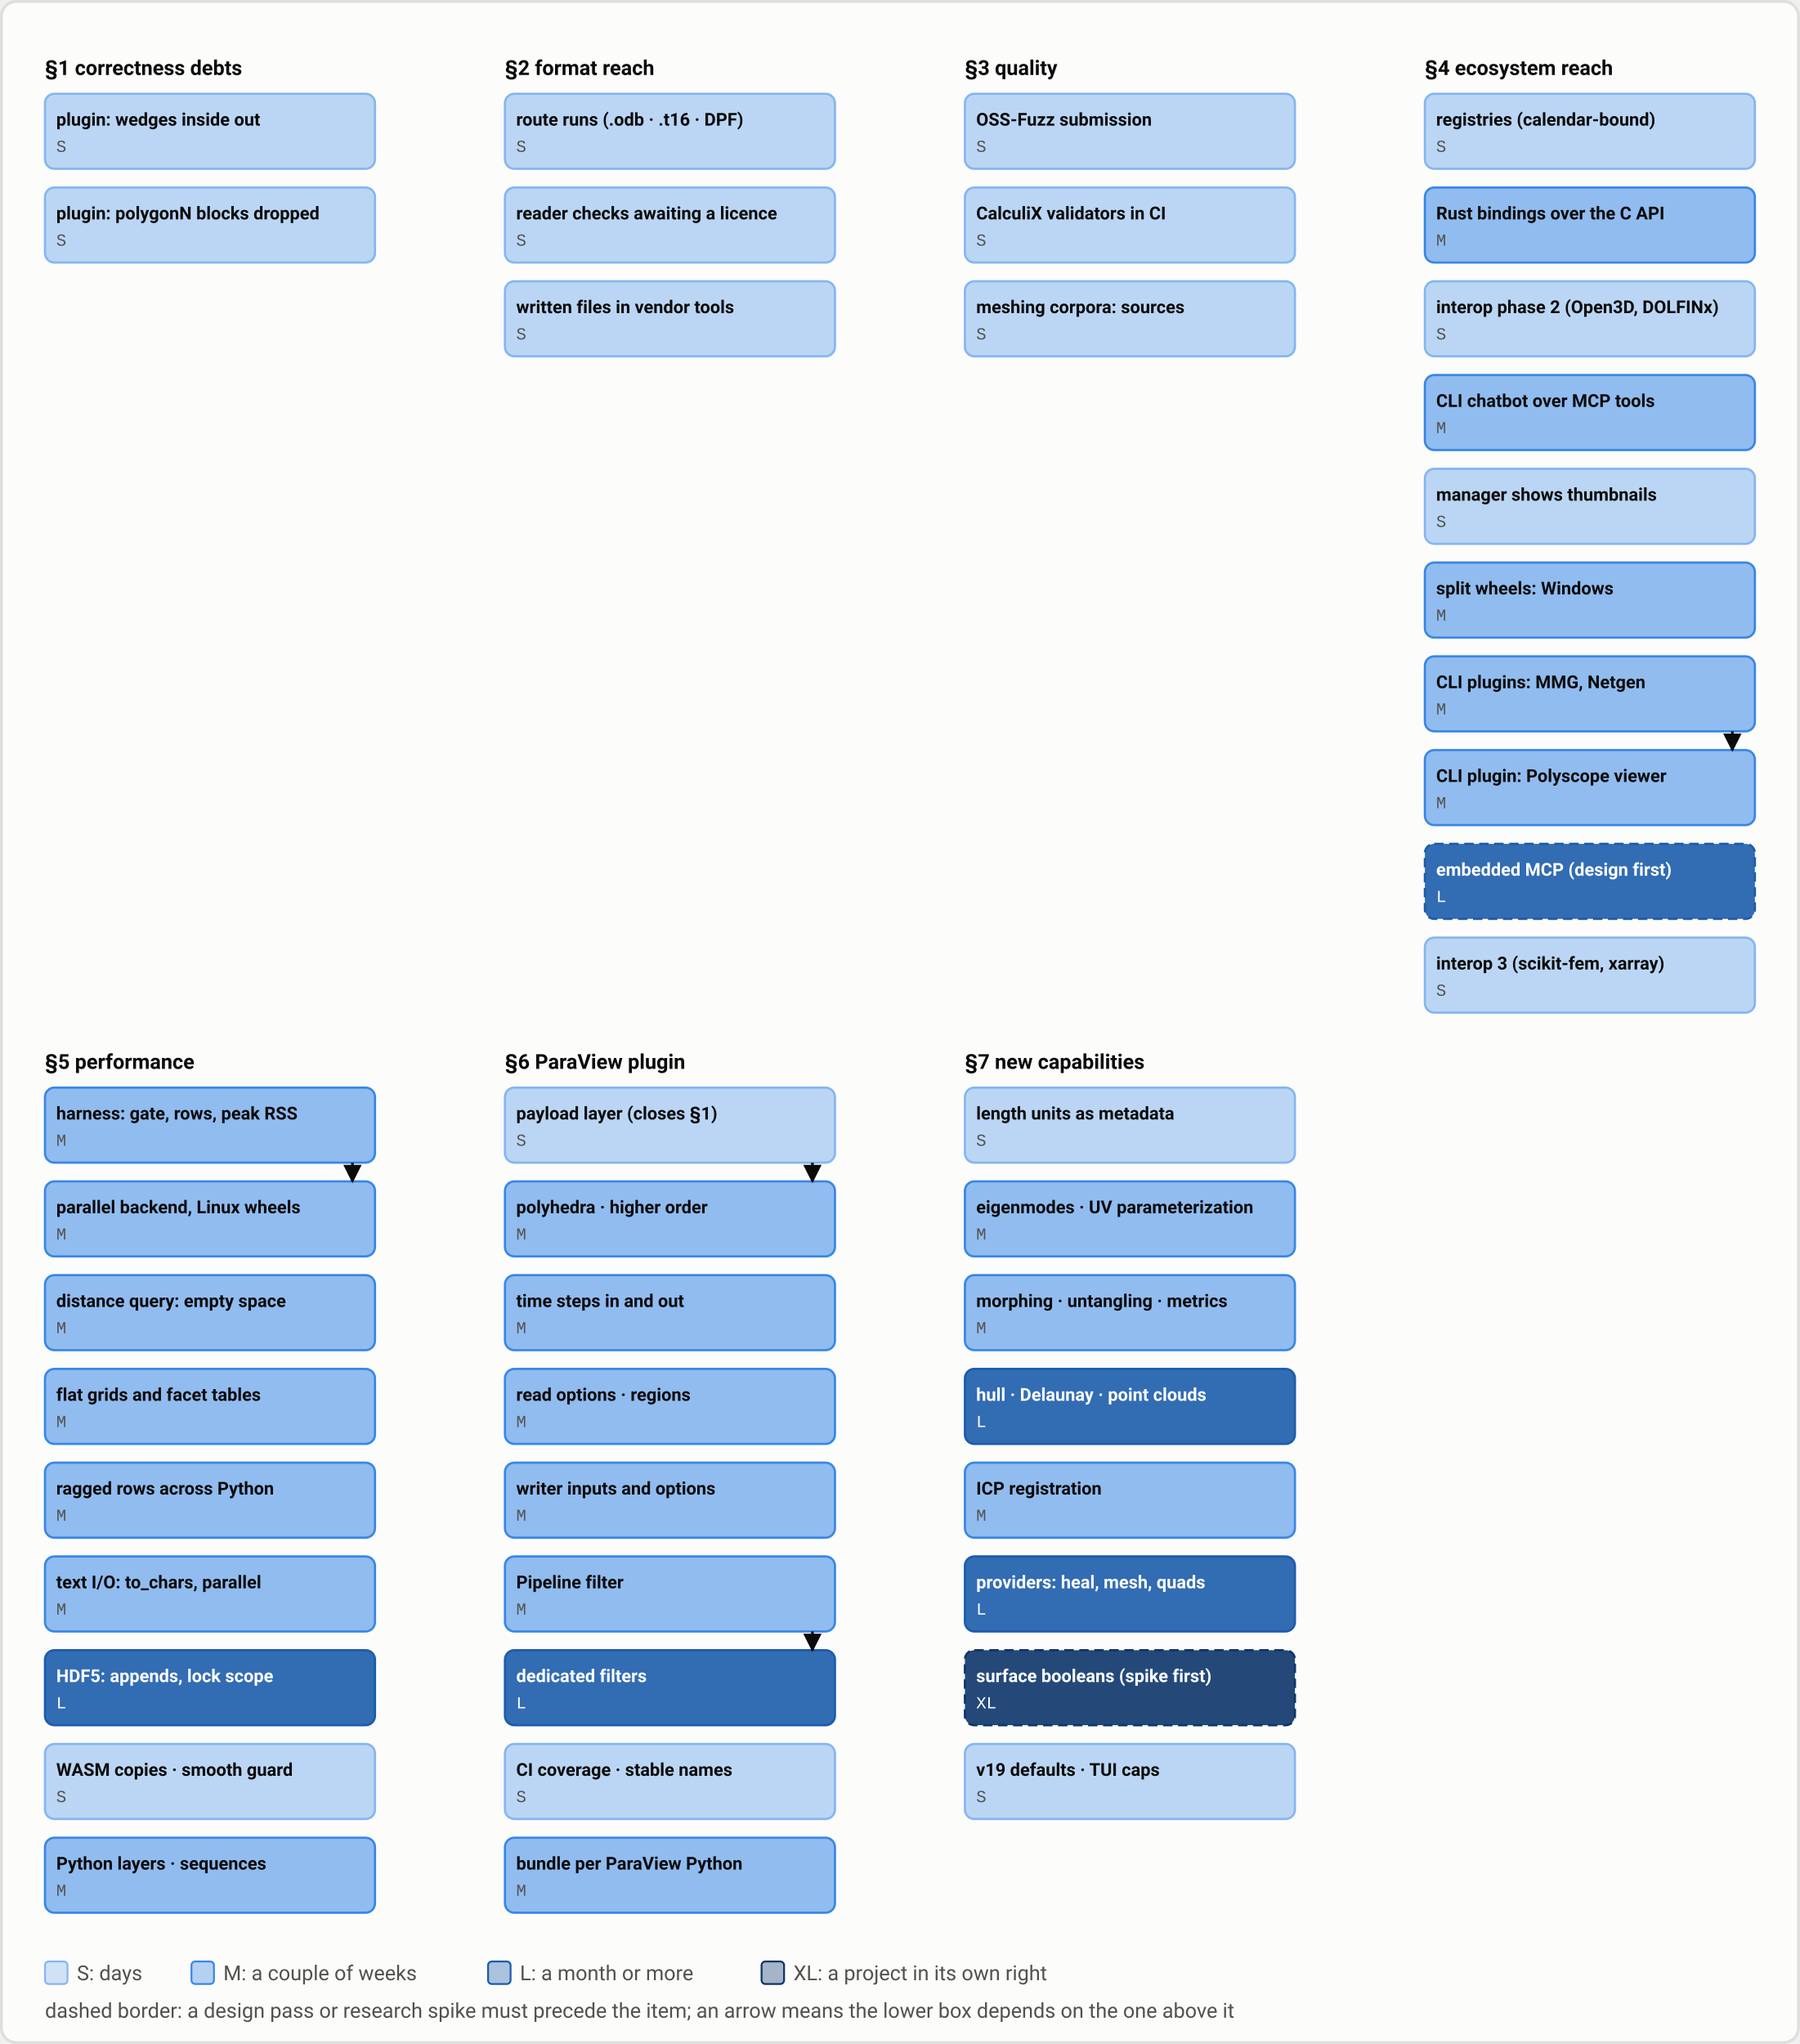
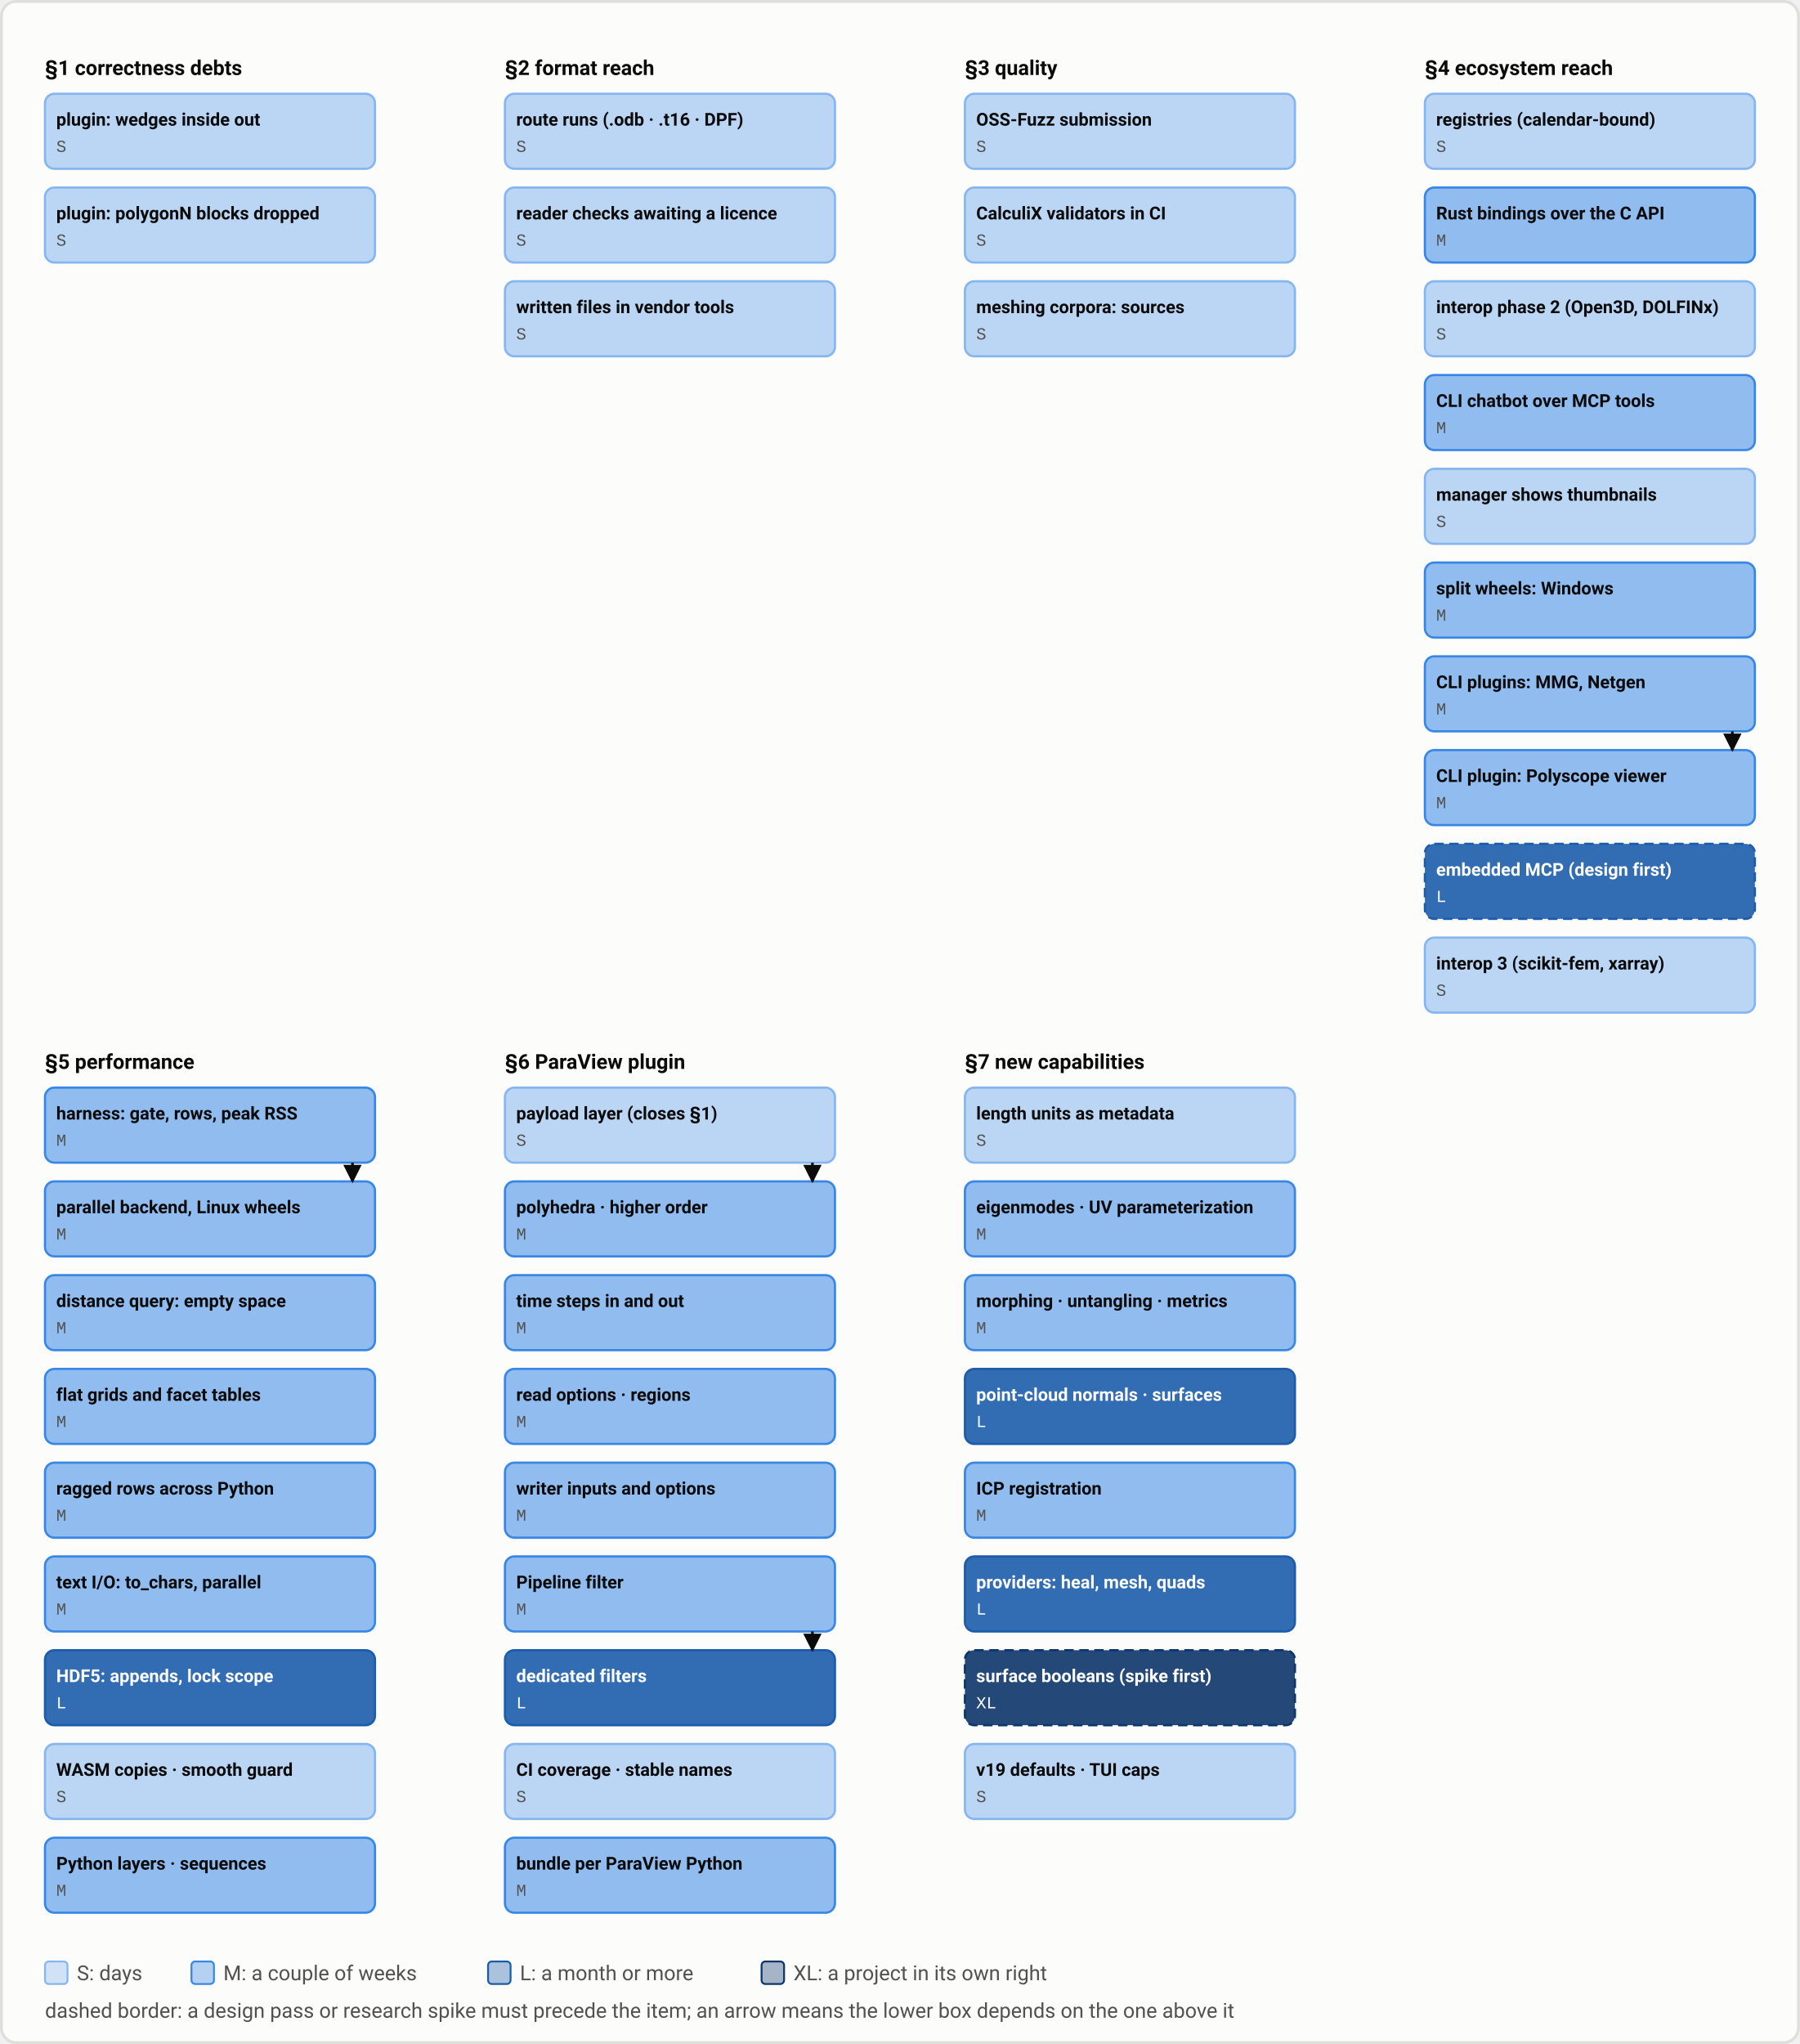
<svg xmlns="http://www.w3.org/2000/svg" viewBox="0 0 960 1090" width="960" height="1090" font-family="system-ui, -apple-system, 'Segoe UI', Roboto, sans-serif" role="img" aria-label="The roadmap at a glance: open items by section, in recommended order, shaded by effort">
  <defs>
    <marker id="arrow-0b0b0b" viewBox="0 0 10 10" refX="9" refY="5" markerWidth="7" markerHeight="7" orient="auto-start-reverse">
      <path d="M 0 0 L 10 5 L 0 10 z" fill="#0b0b0b" />
    </marker>
  </defs>
  <rect x="0.75" y="0.75" width="958.5" height="1088.5" rx="8" fill="#fcfcfb" stroke="#dededa" stroke-width="1.5" />
  <text x="24" y="40" font-family="system-ui, -apple-system, 'Segoe UI', Roboto, sans-serif" font-size="11" font-weight="700" fill="#0b0b0b">§1 correctness debts</text>
  <rect x="24" y="50" width="176" height="40" rx="5" fill="#86b6ef" fill-opacity="0.55" stroke="#86b6ef" stroke-width="1.2" />
  <text x="30" y="67" font-family="system-ui, -apple-system, 'Segoe UI', Roboto, sans-serif" font-size="9.5" font-weight="600" fill="#0b0b0b">plugin: wedges inside out</text>
  <text x="30" y="81" font-family="ui-monospace, SFMono-Regular, Menlo, Consolas, 'Liberation Mono', monospace" font-size="9" fill="#52514e">S</text>
  <rect x="24" y="100" width="176" height="40" rx="5" fill="#86b6ef" fill-opacity="0.55" stroke="#86b6ef" stroke-width="1.2" />
  <text x="30" y="117" font-family="system-ui, -apple-system, 'Segoe UI', Roboto, sans-serif" font-size="9.5" font-weight="600" fill="#0b0b0b">plugin: polygonN blocks dropped</text>
  <text x="30" y="131" font-family="ui-monospace, SFMono-Regular, Menlo, Consolas, 'Liberation Mono', monospace" font-size="9" fill="#52514e">S</text>
  <text x="269.33" y="40" font-family="system-ui, -apple-system, 'Segoe UI', Roboto, sans-serif" font-size="11" font-weight="700" fill="#0b0b0b">§2 format reach</text>
  <rect x="269.33" y="50" width="176" height="40" rx="5" fill="#86b6ef" fill-opacity="0.55" stroke="#86b6ef" stroke-width="1.2" />
  <text x="275.33" y="67" font-family="system-ui, -apple-system, 'Segoe UI', Roboto, sans-serif" font-size="9.5" font-weight="600" fill="#0b0b0b">route runs (.odb · .t16 · DPF)</text>
  <text x="275.33" y="81" font-family="ui-monospace, SFMono-Regular, Menlo, Consolas, 'Liberation Mono', monospace" font-size="9" fill="#52514e">S</text>
  <rect x="269.33" y="100" width="176" height="40" rx="5" fill="#86b6ef" fill-opacity="0.55" stroke="#86b6ef" stroke-width="1.2" />
  <text x="275.33" y="117" font-family="system-ui, -apple-system, 'Segoe UI', Roboto, sans-serif" font-size="9.5" font-weight="600" fill="#0b0b0b">reader checks awaiting a licence</text>
  <text x="275.33" y="131" font-family="ui-monospace, SFMono-Regular, Menlo, Consolas, 'Liberation Mono', monospace" font-size="9" fill="#52514e">S</text>
  <rect x="269.33" y="150" width="176" height="40" rx="5" fill="#86b6ef" fill-opacity="0.55" stroke="#86b6ef" stroke-width="1.2" />
  <text x="275.33" y="167" font-family="system-ui, -apple-system, 'Segoe UI', Roboto, sans-serif" font-size="9.5" font-weight="600" fill="#0b0b0b">written files in vendor tools</text>
  <text x="275.33" y="181" font-family="ui-monospace, SFMono-Regular, Menlo, Consolas, 'Liberation Mono', monospace" font-size="9" fill="#52514e">S</text>
  <text x="514.67" y="40" font-family="system-ui, -apple-system, 'Segoe UI', Roboto, sans-serif" font-size="11" font-weight="700" fill="#0b0b0b">§3 quality</text>
  <rect x="514.67" y="50" width="176" height="40" rx="5" fill="#86b6ef" fill-opacity="0.55" stroke="#86b6ef" stroke-width="1.2" />
  <text x="520.67" y="67" font-family="system-ui, -apple-system, 'Segoe UI', Roboto, sans-serif" font-size="9.5" font-weight="600" fill="#0b0b0b">OSS-Fuzz submission</text>
  <text x="520.67" y="81" font-family="ui-monospace, SFMono-Regular, Menlo, Consolas, 'Liberation Mono', monospace" font-size="9" fill="#52514e">S</text>
  <rect x="514.67" y="100" width="176" height="40" rx="5" fill="#86b6ef" fill-opacity="0.55" stroke="#86b6ef" stroke-width="1.2" />
  <text x="520.67" y="117" font-family="system-ui, -apple-system, 'Segoe UI', Roboto, sans-serif" font-size="9.5" font-weight="600" fill="#0b0b0b">CalculiX validators in CI</text>
  <text x="520.67" y="131" font-family="ui-monospace, SFMono-Regular, Menlo, Consolas, 'Liberation Mono', monospace" font-size="9" fill="#52514e">S</text>
  <rect x="514.67" y="150" width="176" height="40" rx="5" fill="#86b6ef" fill-opacity="0.55" stroke="#86b6ef" stroke-width="1.2" />
  <text x="520.67" y="167" font-family="system-ui, -apple-system, 'Segoe UI', Roboto, sans-serif" font-size="9.5" font-weight="600" fill="#0b0b0b">meshing corpora: sources</text>
  <text x="520.67" y="181" font-family="ui-monospace, SFMono-Regular, Menlo, Consolas, 'Liberation Mono', monospace" font-size="9" fill="#52514e">S</text>
  <text x="760" y="40" font-family="system-ui, -apple-system, 'Segoe UI', Roboto, sans-serif" font-size="11" font-weight="700" fill="#0b0b0b">§4 ecosystem reach</text>
  <rect x="760" y="50" width="176" height="40" rx="5" fill="#86b6ef" fill-opacity="0.55" stroke="#86b6ef" stroke-width="1.2" />
  <text x="766" y="67" font-family="system-ui, -apple-system, 'Segoe UI', Roboto, sans-serif" font-size="9.5" font-weight="600" fill="#0b0b0b">registries (calendar-bound)</text>
  <text x="766" y="81" font-family="ui-monospace, SFMono-Regular, Menlo, Consolas, 'Liberation Mono', monospace" font-size="9" fill="#52514e">S</text>
  <rect x="760" y="100" width="176" height="40" rx="5" fill="#3987e5" fill-opacity="0.55" stroke="#3987e5" stroke-width="1.2" />
  <text x="766" y="117" font-family="system-ui, -apple-system, 'Segoe UI', Roboto, sans-serif" font-size="9.5" font-weight="600" fill="#0b0b0b">Rust bindings over the C API</text>
  <text x="766" y="131" font-family="ui-monospace, SFMono-Regular, Menlo, Consolas, 'Liberation Mono', monospace" font-size="9" fill="#52514e">M</text>
  <rect x="760" y="150" width="176" height="40" rx="5" fill="#86b6ef" fill-opacity="0.55" stroke="#86b6ef" stroke-width="1.2" />
  <text x="766" y="167" font-family="system-ui, -apple-system, 'Segoe UI', Roboto, sans-serif" font-size="9.5" font-weight="600" fill="#0b0b0b">interop phase 2 (Open3D, DOLFINx)</text>
  <text x="766" y="181" font-family="ui-monospace, SFMono-Regular, Menlo, Consolas, 'Liberation Mono', monospace" font-size="9" fill="#52514e">S</text>
  <rect x="760" y="200" width="176" height="40" rx="5" fill="#3987e5" fill-opacity="0.55" stroke="#3987e5" stroke-width="1.2" />
  <text x="766" y="217" font-family="system-ui, -apple-system, 'Segoe UI', Roboto, sans-serif" font-size="9.5" font-weight="600" fill="#0b0b0b">CLI chatbot over MCP tools</text>
  <text x="766" y="231" font-family="ui-monospace, SFMono-Regular, Menlo, Consolas, 'Liberation Mono', monospace" font-size="9" fill="#52514e">M</text>
  <rect x="760" y="250" width="176" height="40" rx="5" fill="#86b6ef" fill-opacity="0.55" stroke="#86b6ef" stroke-width="1.2" />
  <text x="766" y="267" font-family="system-ui, -apple-system, 'Segoe UI', Roboto, sans-serif" font-size="9.5" font-weight="600" fill="#0b0b0b">manager shows thumbnails</text>
  <text x="766" y="281" font-family="ui-monospace, SFMono-Regular, Menlo, Consolas, 'Liberation Mono', monospace" font-size="9" fill="#52514e">S</text>
  <rect x="760" y="300" width="176" height="40" rx="5" fill="#3987e5" fill-opacity="0.55" stroke="#3987e5" stroke-width="1.2" />
  <text x="766" y="317" font-family="system-ui, -apple-system, 'Segoe UI', Roboto, sans-serif" font-size="9.5" font-weight="600" fill="#0b0b0b">split wheels: Windows</text>
  <text x="766" y="331" font-family="ui-monospace, SFMono-Regular, Menlo, Consolas, 'Liberation Mono', monospace" font-size="9" fill="#52514e">M</text>
  <rect x="760" y="350" width="176" height="40" rx="5" fill="#3987e5" fill-opacity="0.55" stroke="#3987e5" stroke-width="1.2" />
  <text x="766" y="367" font-family="system-ui, -apple-system, 'Segoe UI', Roboto, sans-serif" font-size="9.5" font-weight="600" fill="#0b0b0b">CLI plugins: MMG, Netgen</text>
  <text x="766" y="381" font-family="ui-monospace, SFMono-Regular, Menlo, Consolas, 'Liberation Mono', monospace" font-size="9" fill="#52514e">M</text>
  <rect x="760" y="400" width="176" height="40" rx="5" fill="#3987e5" fill-opacity="0.55" stroke="#3987e5" stroke-width="1.2" />
  <text x="766" y="417" font-family="system-ui, -apple-system, 'Segoe UI', Roboto, sans-serif" font-size="9.5" font-weight="600" fill="#0b0b0b">CLI plugin: Polyscope viewer</text>
  <text x="766" y="431" font-family="ui-monospace, SFMono-Regular, Menlo, Consolas, 'Liberation Mono', monospace" font-size="9" fill="#52514e">M</text>
  <rect x="760" y="450" width="176" height="40" rx="5" fill="#1c5cab" fill-opacity="0.9" stroke="#1c5cab" stroke-width="1.2" stroke-dasharray="5 3" />
  <text x="766" y="467" font-family="system-ui, -apple-system, 'Segoe UI', Roboto, sans-serif" font-size="9.5" font-weight="600" fill="#ffffff">embedded MCP (design first)</text>
  <text x="766" y="481" font-family="ui-monospace, SFMono-Regular, Menlo, Consolas, 'Liberation Mono', monospace" font-size="9" fill="#ffffff">L</text>
  <rect x="760" y="500" width="176" height="40" rx="5" fill="#86b6ef" fill-opacity="0.55" stroke="#86b6ef" stroke-width="1.2" />
  <text x="766" y="517" font-family="system-ui, -apple-system, 'Segoe UI', Roboto, sans-serif" font-size="9.5" font-weight="600" fill="#0b0b0b">interop 3 (scikit-fem, xarray)</text>
  <text x="766" y="531" font-family="ui-monospace, SFMono-Regular, Menlo, Consolas, 'Liberation Mono', monospace" font-size="9" fill="#52514e">S</text>
  <line x1="924" y1="390" x2="924" y2="400" stroke="#0b0b0b" stroke-width="1.4" marker-end="url(#arrow-0b0b0b)" />
  <text x="24" y="570" font-family="system-ui, -apple-system, 'Segoe UI', Roboto, sans-serif" font-size="11" font-weight="700" fill="#0b0b0b">§5 performance</text>
  <rect x="24" y="580" width="176" height="40" rx="5" fill="#3987e5" fill-opacity="0.55" stroke="#3987e5" stroke-width="1.2" />
  <text x="30" y="597" font-family="system-ui, -apple-system, 'Segoe UI', Roboto, sans-serif" font-size="9.5" font-weight="600" fill="#0b0b0b">harness: gate, rows, peak RSS</text>
  <text x="30" y="611" font-family="ui-monospace, SFMono-Regular, Menlo, Consolas, 'Liberation Mono', monospace" font-size="9" fill="#52514e">M</text>
  <rect x="24" y="630" width="176" height="40" rx="5" fill="#3987e5" fill-opacity="0.55" stroke="#3987e5" stroke-width="1.2" />
  <text x="30" y="647" font-family="system-ui, -apple-system, 'Segoe UI', Roboto, sans-serif" font-size="9.5" font-weight="600" fill="#0b0b0b">parallel backend, Linux wheels</text>
  <text x="30" y="661" font-family="ui-monospace, SFMono-Regular, Menlo, Consolas, 'Liberation Mono', monospace" font-size="9" fill="#52514e">M</text>
  <rect x="24" y="680" width="176" height="40" rx="5" fill="#3987e5" fill-opacity="0.55" stroke="#3987e5" stroke-width="1.2" />
  <text x="30" y="697" font-family="system-ui, -apple-system, 'Segoe UI', Roboto, sans-serif" font-size="9.5" font-weight="600" fill="#0b0b0b">distance query: empty space</text>
  <text x="30" y="711" font-family="ui-monospace, SFMono-Regular, Menlo, Consolas, 'Liberation Mono', monospace" font-size="9" fill="#52514e">M</text>
  <rect x="24" y="730" width="176" height="40" rx="5" fill="#3987e5" fill-opacity="0.55" stroke="#3987e5" stroke-width="1.2" />
  <text x="30" y="747" font-family="system-ui, -apple-system, 'Segoe UI', Roboto, sans-serif" font-size="9.5" font-weight="600" fill="#0b0b0b">flat grids and facet tables</text>
  <text x="30" y="761" font-family="ui-monospace, SFMono-Regular, Menlo, Consolas, 'Liberation Mono', monospace" font-size="9" fill="#52514e">M</text>
  <rect x="24" y="780" width="176" height="40" rx="5" fill="#3987e5" fill-opacity="0.55" stroke="#3987e5" stroke-width="1.2" />
  <text x="30" y="797" font-family="system-ui, -apple-system, 'Segoe UI', Roboto, sans-serif" font-size="9.5" font-weight="600" fill="#0b0b0b">ragged rows across Python</text>
  <text x="30" y="811" font-family="ui-monospace, SFMono-Regular, Menlo, Consolas, 'Liberation Mono', monospace" font-size="9" fill="#52514e">M</text>
  <rect x="24" y="830" width="176" height="40" rx="5" fill="#3987e5" fill-opacity="0.55" stroke="#3987e5" stroke-width="1.2" />
  <text x="30" y="847" font-family="system-ui, -apple-system, 'Segoe UI', Roboto, sans-serif" font-size="9.5" font-weight="600" fill="#0b0b0b">text I/O: to_chars, parallel</text>
  <text x="30" y="861" font-family="ui-monospace, SFMono-Regular, Menlo, Consolas, 'Liberation Mono', monospace" font-size="9" fill="#52514e">M</text>
  <rect x="24" y="880" width="176" height="40" rx="5" fill="#1c5cab" fill-opacity="0.9" stroke="#1c5cab" stroke-width="1.2" />
  <text x="30" y="897" font-family="system-ui, -apple-system, 'Segoe UI', Roboto, sans-serif" font-size="9.5" font-weight="600" fill="#ffffff">HDF5: appends, lock scope</text>
  <text x="30" y="911" font-family="ui-monospace, SFMono-Regular, Menlo, Consolas, 'Liberation Mono', monospace" font-size="9" fill="#ffffff">L</text>
  <rect x="24" y="930" width="176" height="40" rx="5" fill="#86b6ef" fill-opacity="0.55" stroke="#86b6ef" stroke-width="1.2" />
  <text x="30" y="947" font-family="system-ui, -apple-system, 'Segoe UI', Roboto, sans-serif" font-size="9.5" font-weight="600" fill="#0b0b0b">WASM copies · smooth guard</text>
  <text x="30" y="961" font-family="ui-monospace, SFMono-Regular, Menlo, Consolas, 'Liberation Mono', monospace" font-size="9" fill="#52514e">S</text>
  <rect x="24" y="980" width="176" height="40" rx="5" fill="#3987e5" fill-opacity="0.55" stroke="#3987e5" stroke-width="1.2" />
  <text x="30" y="997" font-family="system-ui, -apple-system, 'Segoe UI', Roboto, sans-serif" font-size="9.5" font-weight="600" fill="#0b0b0b">Python layers · sequences</text>
  <text x="30" y="1011" font-family="ui-monospace, SFMono-Regular, Menlo, Consolas, 'Liberation Mono', monospace" font-size="9" fill="#52514e">M</text>
  <line x1="188" y1="620" x2="188" y2="630" stroke="#0b0b0b" stroke-width="1.4" marker-end="url(#arrow-0b0b0b)" />
  <text x="269.33" y="570" font-family="system-ui, -apple-system, 'Segoe UI', Roboto, sans-serif" font-size="11" font-weight="700" fill="#0b0b0b">§6 ParaView plugin</text>
  <rect x="269.33" y="580" width="176" height="40" rx="5" fill="#86b6ef" fill-opacity="0.55" stroke="#86b6ef" stroke-width="1.2" />
  <text x="275.33" y="597" font-family="system-ui, -apple-system, 'Segoe UI', Roboto, sans-serif" font-size="9.5" font-weight="600" fill="#0b0b0b">payload layer (closes §1)</text>
  <text x="275.33" y="611" font-family="ui-monospace, SFMono-Regular, Menlo, Consolas, 'Liberation Mono', monospace" font-size="9" fill="#52514e">S</text>
  <rect x="269.33" y="630" width="176" height="40" rx="5" fill="#3987e5" fill-opacity="0.55" stroke="#3987e5" stroke-width="1.2" />
  <text x="275.33" y="647" font-family="system-ui, -apple-system, 'Segoe UI', Roboto, sans-serif" font-size="9.5" font-weight="600" fill="#0b0b0b">polyhedra · higher order</text>
  <text x="275.33" y="661" font-family="ui-monospace, SFMono-Regular, Menlo, Consolas, 'Liberation Mono', monospace" font-size="9" fill="#52514e">M</text>
  <rect x="269.33" y="680" width="176" height="40" rx="5" fill="#3987e5" fill-opacity="0.55" stroke="#3987e5" stroke-width="1.2" />
  <text x="275.33" y="697" font-family="system-ui, -apple-system, 'Segoe UI', Roboto, sans-serif" font-size="9.5" font-weight="600" fill="#0b0b0b">time steps in and out</text>
  <text x="275.33" y="711" font-family="ui-monospace, SFMono-Regular, Menlo, Consolas, 'Liberation Mono', monospace" font-size="9" fill="#52514e">M</text>
  <rect x="269.33" y="730" width="176" height="40" rx="5" fill="#3987e5" fill-opacity="0.55" stroke="#3987e5" stroke-width="1.2" />
  <text x="275.33" y="747" font-family="system-ui, -apple-system, 'Segoe UI', Roboto, sans-serif" font-size="9.5" font-weight="600" fill="#0b0b0b">read options · regions</text>
  <text x="275.33" y="761" font-family="ui-monospace, SFMono-Regular, Menlo, Consolas, 'Liberation Mono', monospace" font-size="9" fill="#52514e">M</text>
  <rect x="269.33" y="780" width="176" height="40" rx="5" fill="#3987e5" fill-opacity="0.55" stroke="#3987e5" stroke-width="1.2" />
  <text x="275.33" y="797" font-family="system-ui, -apple-system, 'Segoe UI', Roboto, sans-serif" font-size="9.5" font-weight="600" fill="#0b0b0b">writer inputs and options</text>
  <text x="275.33" y="811" font-family="ui-monospace, SFMono-Regular, Menlo, Consolas, 'Liberation Mono', monospace" font-size="9" fill="#52514e">M</text>
  <rect x="269.33" y="830" width="176" height="40" rx="5" fill="#3987e5" fill-opacity="0.55" stroke="#3987e5" stroke-width="1.2" />
  <text x="275.33" y="847" font-family="system-ui, -apple-system, 'Segoe UI', Roboto, sans-serif" font-size="9.5" font-weight="600" fill="#0b0b0b">Pipeline filter</text>
  <text x="275.33" y="861" font-family="ui-monospace, SFMono-Regular, Menlo, Consolas, 'Liberation Mono', monospace" font-size="9" fill="#52514e">M</text>
  <rect x="269.33" y="880" width="176" height="40" rx="5" fill="#1c5cab" fill-opacity="0.9" stroke="#1c5cab" stroke-width="1.2" />
  <text x="275.33" y="897" font-family="system-ui, -apple-system, 'Segoe UI', Roboto, sans-serif" font-size="9.5" font-weight="600" fill="#ffffff">dedicated filters</text>
  <text x="275.33" y="911" font-family="ui-monospace, SFMono-Regular, Menlo, Consolas, 'Liberation Mono', monospace" font-size="9" fill="#ffffff">L</text>
  <rect x="269.33" y="930" width="176" height="40" rx="5" fill="#86b6ef" fill-opacity="0.55" stroke="#86b6ef" stroke-width="1.2" />
  <text x="275.33" y="947" font-family="system-ui, -apple-system, 'Segoe UI', Roboto, sans-serif" font-size="9.5" font-weight="600" fill="#0b0b0b">CI coverage · stable names</text>
  <text x="275.33" y="961" font-family="ui-monospace, SFMono-Regular, Menlo, Consolas, 'Liberation Mono', monospace" font-size="9" fill="#52514e">S</text>
  <rect x="269.33" y="980" width="176" height="40" rx="5" fill="#3987e5" fill-opacity="0.55" stroke="#3987e5" stroke-width="1.2" />
  <text x="275.33" y="997" font-family="system-ui, -apple-system, 'Segoe UI', Roboto, sans-serif" font-size="9.5" font-weight="600" fill="#0b0b0b">bundle per ParaView Python</text>
  <text x="275.33" y="1011" font-family="ui-monospace, SFMono-Regular, Menlo, Consolas, 'Liberation Mono', monospace" font-size="9" fill="#52514e">M</text>
  <line x1="433.33" y1="620" x2="433.33" y2="630" stroke="#0b0b0b" stroke-width="1.4" marker-end="url(#arrow-0b0b0b)" />
  <line x1="433.33" y1="870" x2="433.33" y2="880" stroke="#0b0b0b" stroke-width="1.4" marker-end="url(#arrow-0b0b0b)" />
  <text x="514.67" y="570" font-family="system-ui, -apple-system, 'Segoe UI', Roboto, sans-serif" font-size="11" font-weight="700" fill="#0b0b0b">§7 new capabilities</text>
  <rect x="514.67" y="580" width="176" height="40" rx="5" fill="#86b6ef" fill-opacity="0.55" stroke="#86b6ef" stroke-width="1.2" />
  <text x="520.67" y="597" font-family="system-ui, -apple-system, 'Segoe UI', Roboto, sans-serif" font-size="9.5" font-weight="600" fill="#0b0b0b">length units as metadata</text>
  <text x="520.67" y="611" font-family="ui-monospace, SFMono-Regular, Menlo, Consolas, 'Liberation Mono', monospace" font-size="9" fill="#52514e">S</text>
  <rect x="514.67" y="630" width="176" height="40" rx="5" fill="#3987e5" fill-opacity="0.55" stroke="#3987e5" stroke-width="1.2" />
  <text x="520.67" y="647" font-family="system-ui, -apple-system, 'Segoe UI', Roboto, sans-serif" font-size="9.5" font-weight="600" fill="#0b0b0b">eigenmodes · UV parameterization</text>
  <text x="520.67" y="661" font-family="ui-monospace, SFMono-Regular, Menlo, Consolas, 'Liberation Mono', monospace" font-size="9" fill="#52514e">M</text>
  <rect x="514.67" y="680" width="176" height="40" rx="5" fill="#3987e5" fill-opacity="0.55" stroke="#3987e5" stroke-width="1.2" />
  <text x="520.67" y="697" font-family="system-ui, -apple-system, 'Segoe UI', Roboto, sans-serif" font-size="9.5" font-weight="600" fill="#0b0b0b">morphing · untangling · metrics</text>
  <text x="520.67" y="711" font-family="ui-monospace, SFMono-Regular, Menlo, Consolas, 'Liberation Mono', monospace" font-size="9" fill="#52514e">M</text>
  <rect x="514.67" y="730" width="176" height="40" rx="5" fill="#1c5cab" fill-opacity="0.9" stroke="#1c5cab" stroke-width="1.2" />
-   <text x="520.67" y="747" font-family="system-ui, -apple-system, 'Segoe UI', Roboto, sans-serif" font-size="9.5" font-weight="600" fill="#ffffff">hull · Delaunay · point clouds</text>
+   <text x="520.67" y="747" font-family="system-ui, -apple-system, 'Segoe UI', Roboto, sans-serif" font-size="9.5" font-weight="600" fill="#ffffff">point-cloud normals · surfaces</text>
  <text x="520.67" y="761" font-family="ui-monospace, SFMono-Regular, Menlo, Consolas, 'Liberation Mono', monospace" font-size="9" fill="#ffffff">L</text>
  <rect x="514.67" y="780" width="176" height="40" rx="5" fill="#3987e5" fill-opacity="0.55" stroke="#3987e5" stroke-width="1.2" />
  <text x="520.67" y="797" font-family="system-ui, -apple-system, 'Segoe UI', Roboto, sans-serif" font-size="9.5" font-weight="600" fill="#0b0b0b">ICP registration</text>
  <text x="520.67" y="811" font-family="ui-monospace, SFMono-Regular, Menlo, Consolas, 'Liberation Mono', monospace" font-size="9" fill="#52514e">M</text>
  <rect x="514.67" y="830" width="176" height="40" rx="5" fill="#1c5cab" fill-opacity="0.9" stroke="#1c5cab" stroke-width="1.2" />
  <text x="520.67" y="847" font-family="system-ui, -apple-system, 'Segoe UI', Roboto, sans-serif" font-size="9.5" font-weight="600" fill="#ffffff">providers: heal, mesh, quads</text>
  <text x="520.67" y="861" font-family="ui-monospace, SFMono-Regular, Menlo, Consolas, 'Liberation Mono', monospace" font-size="9" fill="#ffffff">L</text>
  <rect x="514.67" y="880" width="176" height="40" rx="5" fill="#0d366b" fill-opacity="0.9" stroke="#0d366b" stroke-width="1.2" stroke-dasharray="5 3" />
  <text x="520.67" y="897" font-family="system-ui, -apple-system, 'Segoe UI', Roboto, sans-serif" font-size="9.5" font-weight="600" fill="#ffffff">surface booleans (spike first)</text>
  <text x="520.67" y="911" font-family="ui-monospace, SFMono-Regular, Menlo, Consolas, 'Liberation Mono', monospace" font-size="9" fill="#ffffff">XL</text>
  <rect x="514.67" y="930" width="176" height="40" rx="5" fill="#86b6ef" fill-opacity="0.55" stroke="#86b6ef" stroke-width="1.2" />
  <text x="520.67" y="947" font-family="system-ui, -apple-system, 'Segoe UI', Roboto, sans-serif" font-size="9.5" font-weight="600" fill="#0b0b0b">v19 defaults · TUI caps</text>
  <text x="520.67" y="961" font-family="ui-monospace, SFMono-Regular, Menlo, Consolas, 'Liberation Mono', monospace" font-size="9" fill="#52514e">S</text>
  <rect x="24" y="1046" width="12" height="12" rx="2" fill="#86b6ef" fill-opacity="0.36" stroke="#86b6ef" stroke-width="1" />
  <text x="41" y="1056" font-family="system-ui, -apple-system, 'Segoe UI', Roboto, sans-serif" font-size="11" fill="#52514e">S: days</text>
  <rect x="102.12" y="1046" width="12" height="12" rx="2" fill="#3987e5" fill-opacity="0.36" stroke="#3987e5" stroke-width="1" />
  <text x="119.12" y="1056" font-family="system-ui, -apple-system, 'Segoe UI', Roboto, sans-serif" font-size="11" fill="#52514e">M: a couple of weeks</text>
  <rect x="260.32" y="1046" width="12" height="12" rx="2" fill="#1c5cab" fill-opacity="0.36" stroke="#1c5cab" stroke-width="1" />
  <text x="277.32" y="1056" font-family="system-ui, -apple-system, 'Segoe UI', Roboto, sans-serif" font-size="11" fill="#52514e">L: a month or more</text>
  <rect x="406.2" y="1046" width="12" height="12" rx="2" fill="#0d366b" fill-opacity="0.36" stroke="#0d366b" stroke-width="1" />
  <text x="423.2" y="1056" font-family="system-ui, -apple-system, 'Segoe UI', Roboto, sans-serif" font-size="11" fill="#52514e">XL: a project in its own right</text>
  <text x="24" y="1076" font-family="system-ui, -apple-system, 'Segoe UI', Roboto, sans-serif" font-size="11" fill="#52514e">dashed border: a design pass or research spike must precede the item; an arrow means the lower box depends on the one above it</text>
</svg>
